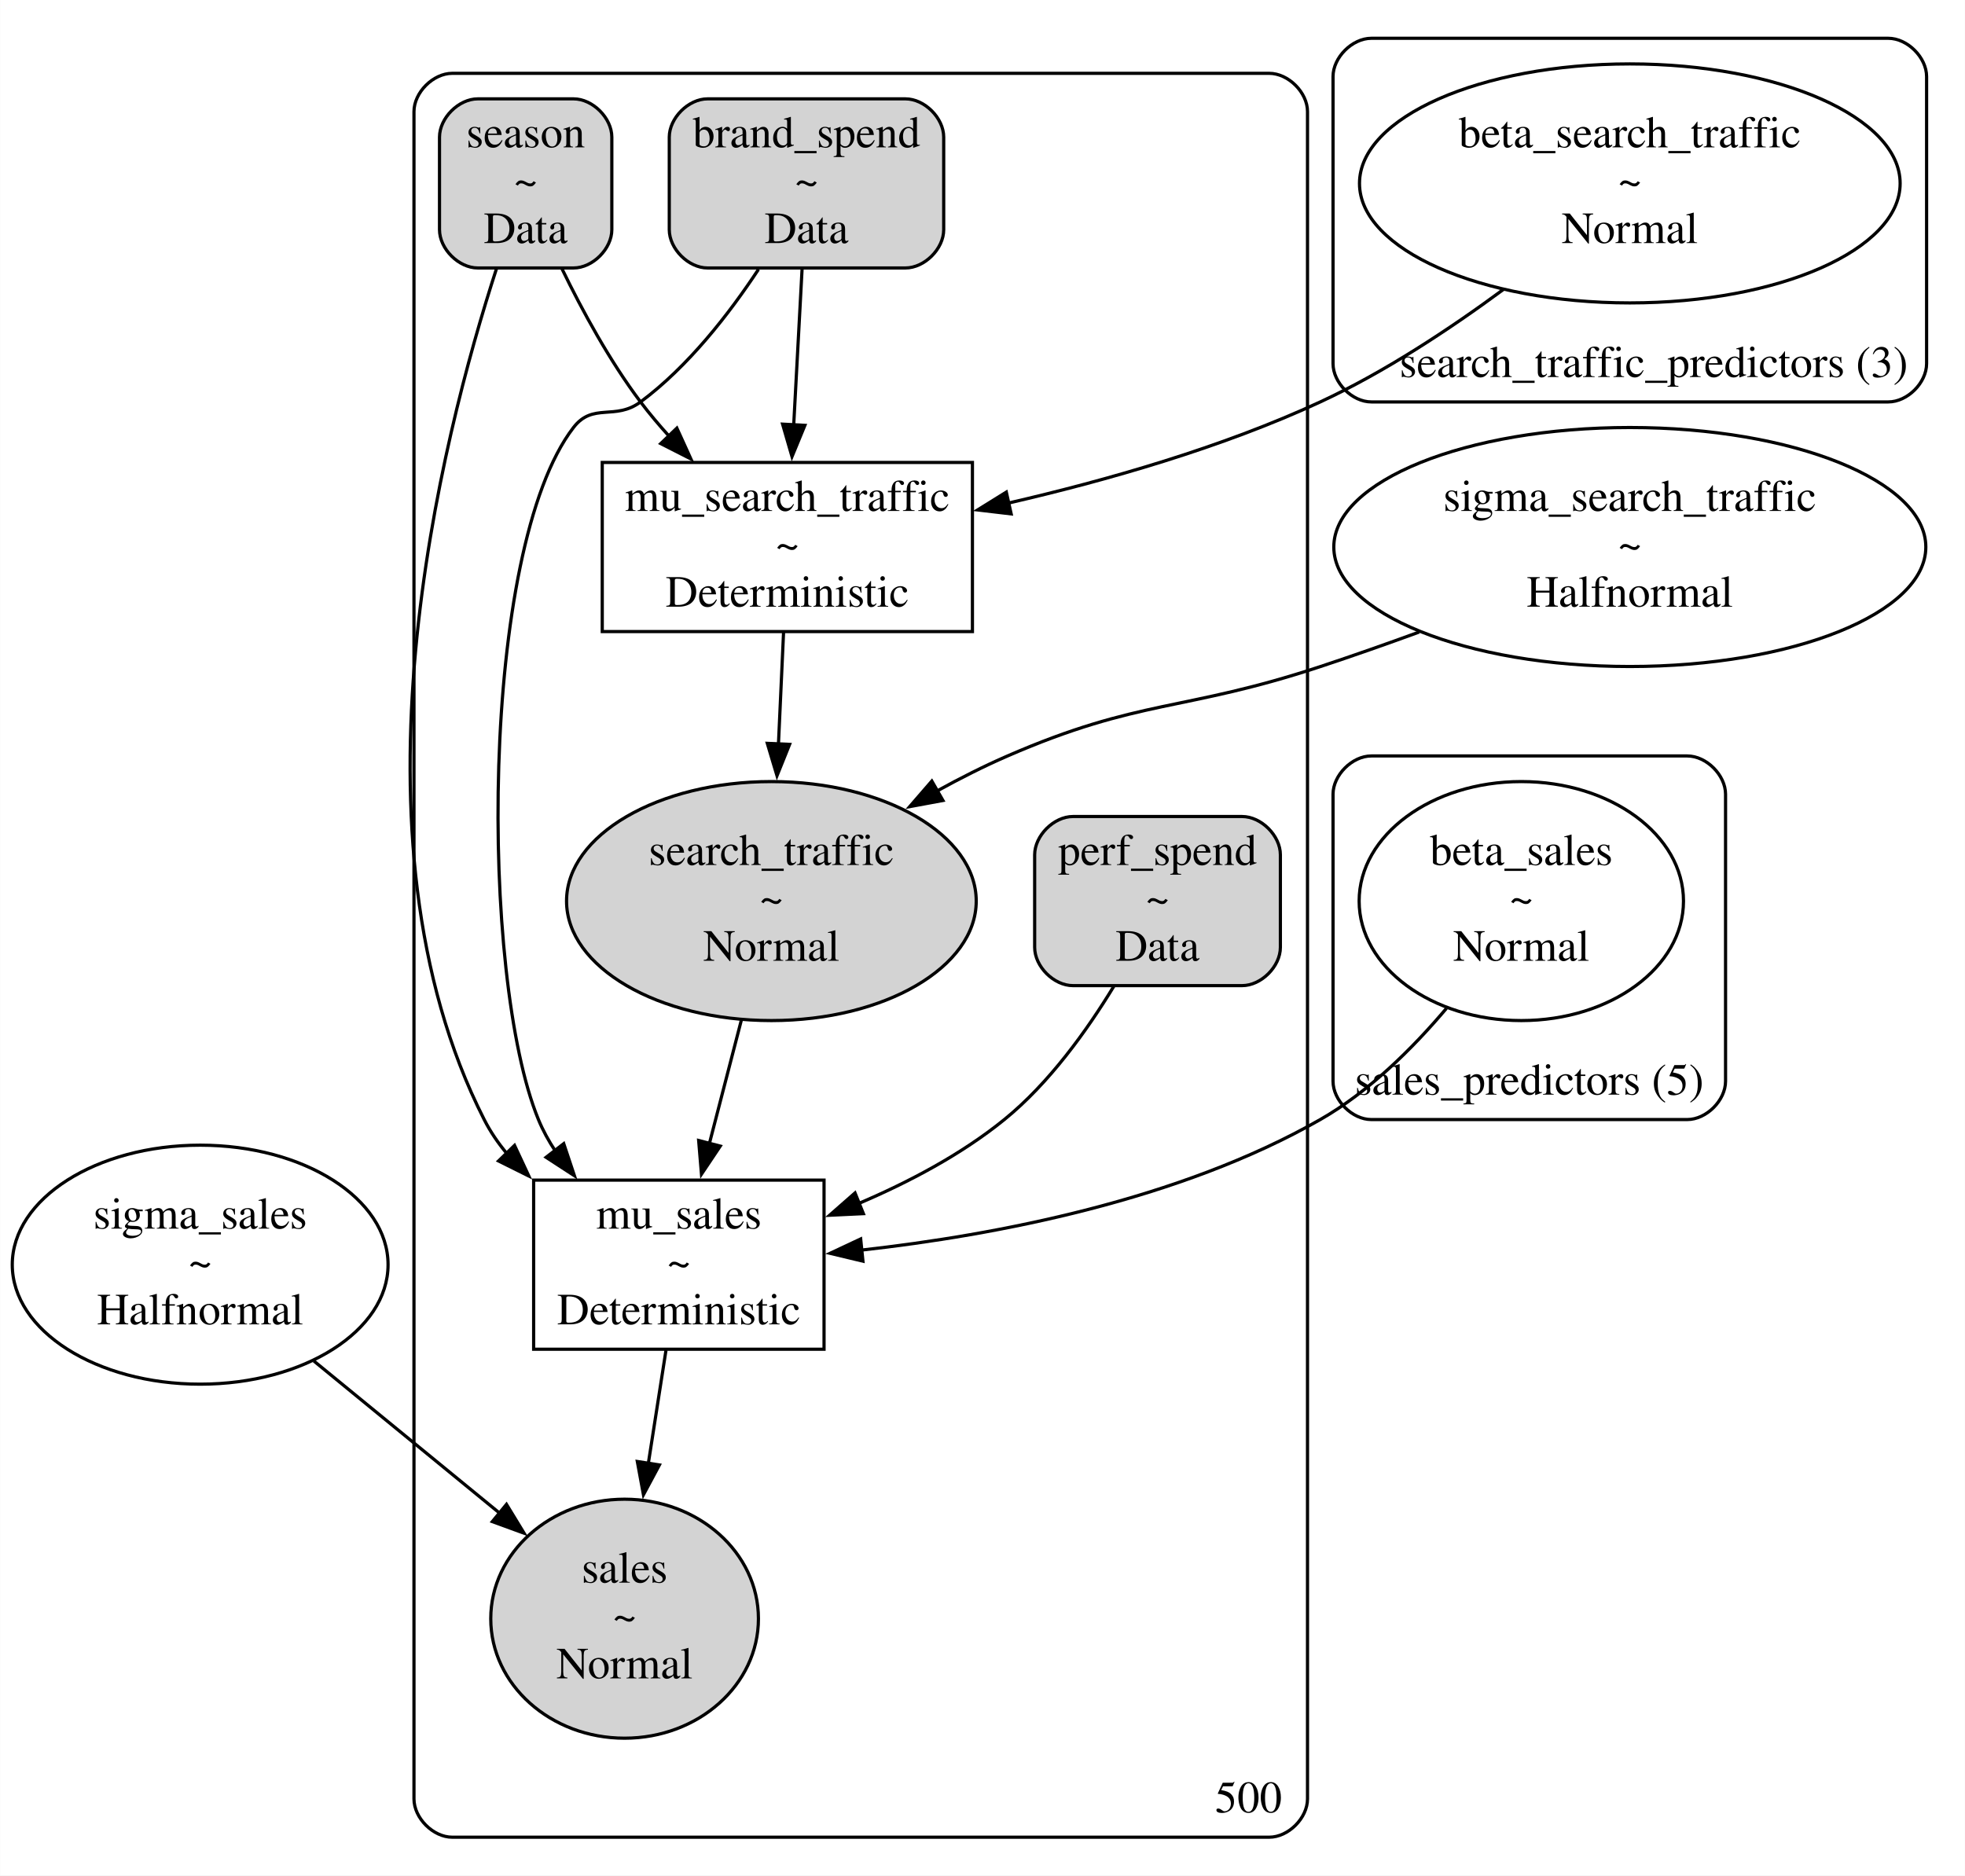
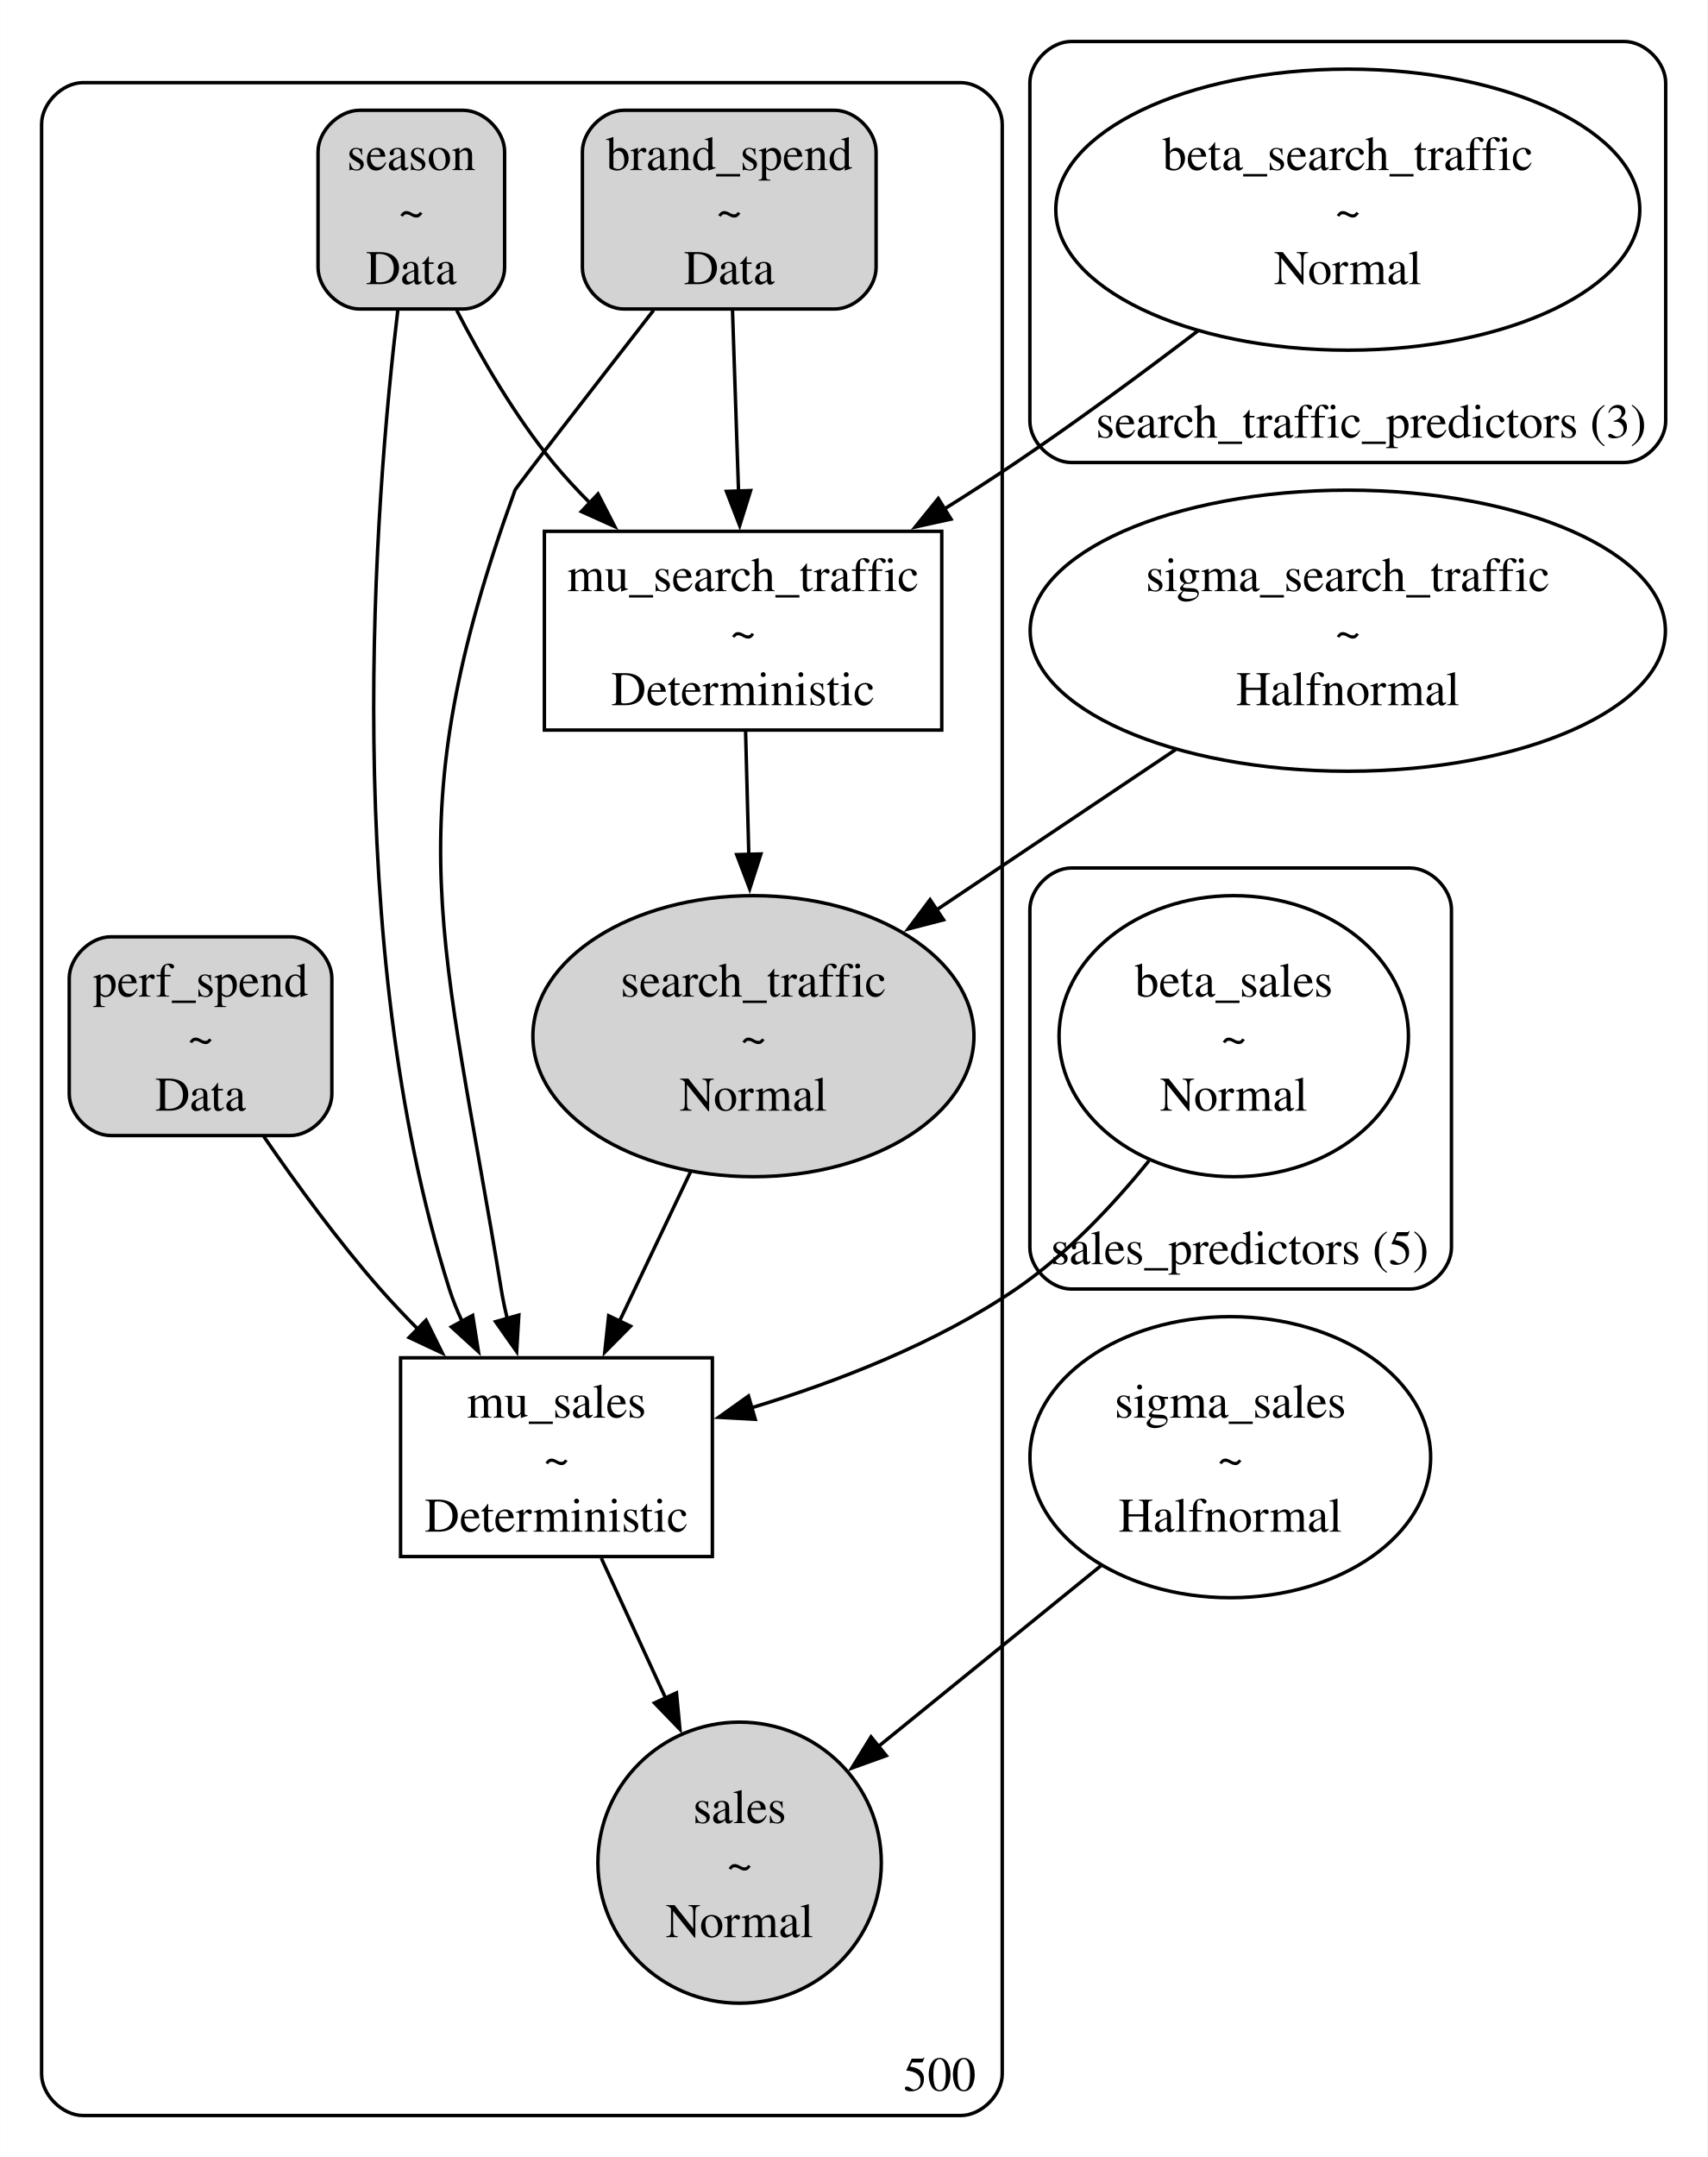
- <svg xmlns="http://www.w3.org/2000/svg" width="616pt" height="588pt" viewBox="0.00 0.00 615.69 587.77">
-   <g id="graph0" class="graph" transform="scale(1 1) rotate(0) translate(4 583.77)">
-     <polygon fill="white" stroke="none" points="-4,4 -4,-583.77 611.69,-583.77 611.69,4 -4,4" />
+ <svg xmlns="http://www.w3.org/2000/svg" width="494pt" height="624pt" viewBox="0.00 0.00 494.00 624.09">
+   <g id="graph0" class="graph" transform="scale(1 1) rotate(0) translate(4 620.09)">
+     <polygon fill="white" stroke="none" points="-4,4 -4,-620.09 490,-620.09 490,4 -4,4" />
    <g id="clust1" class="cluster">
-       <path fill="none" stroke="black" d="M137.69,-8C137.69,-8 393.69,-8 393.69,-8 399.69,-8 405.69,-14 405.69,-20 405.69,-20 405.69,-548.79 405.69,-548.79 405.69,-554.79 399.69,-560.79 393.69,-560.79 393.69,-560.79 137.69,-560.79 137.69,-560.79 131.69,-560.79 125.69,-554.79 125.69,-548.79 125.69,-548.79 125.69,-20 125.69,-20 125.69,-14 131.69,-8 137.69,-8" />
-       <text text-anchor="middle" x="387.19" y="-15.8" font-family="Times,serif" font-size="14.00">500</text>
+       <path fill="none" stroke="black" d="M20,-8C20,-8 274,-8 274,-8 280,-8 286,-14 286,-20 286,-20 286,-584.18 286,-584.18 286,-590.18 280,-596.18 274,-596.18 274,-596.18 20,-596.18 20,-596.18 14,-596.18 8,-590.18 8,-584.18 8,-584.18 8,-20 8,-20 8,-14 14,-8 20,-8" />
+       <text text-anchor="middle" x="267.88" y="-15.2" font-family="Times,serif" font-size="14.00">500</text>
    </g>
    <g id="clust2" class="cluster">
-       <path fill="none" stroke="black" d="M425.69,-232.91C425.69,-232.91 524.69,-232.91 524.69,-232.91 530.69,-232.91 536.69,-238.91 536.69,-244.91 536.69,-244.91 536.69,-334.86 536.69,-334.86 536.69,-340.86 530.69,-346.86 524.69,-346.86 524.69,-346.86 425.69,-346.86 425.69,-346.86 419.69,-346.86 413.69,-340.86 413.69,-334.86 413.69,-334.86 413.69,-244.91 413.69,-244.91 413.69,-238.91 419.69,-232.91 425.69,-232.91" />
-       <text text-anchor="middle" x="475.19" y="-240.71" font-family="Times,serif" font-size="14.00">sales_predictors (5)</text>
+       <path fill="none" stroke="black" d="M306,-247.13C306,-247.13 404,-247.13 404,-247.13 410,-247.13 416,-253.13 416,-259.13 416,-259.13 416,-356.95 416,-356.95 416,-362.95 410,-368.95 404,-368.95 404,-368.95 306,-368.95 306,-368.95 300,-368.95 294,-362.95 294,-356.95 294,-356.95 294,-259.13 294,-259.13 294,-253.13 300,-247.13 306,-247.13" />
+       <text text-anchor="middle" x="354.75" y="-254.33" font-family="Times,serif" font-size="14.00">sales_predictors (5)</text>
    </g>
    <g id="clust3" class="cluster">
-       <path fill="none" stroke="black" d="M425.69,-457.81C425.69,-457.81 587.69,-457.81 587.69,-457.81 593.69,-457.81 599.69,-463.81 599.69,-469.81 599.69,-469.81 599.69,-559.77 599.69,-559.77 599.69,-565.77 593.69,-571.77 587.69,-571.77 587.69,-571.77 425.69,-571.77 425.69,-571.77 419.69,-571.77 413.69,-565.77 413.69,-559.77 413.69,-559.77 413.69,-469.81 413.69,-469.81 413.69,-463.81 419.69,-457.81 425.69,-457.81" />
-       <text text-anchor="middle" x="514.19" y="-465.61" font-family="Times,serif" font-size="14.00">search_traffic_predictors (3)</text>
+       <path fill="none" stroke="black" d="M306,-486.27C306,-486.27 466,-486.27 466,-486.27 472,-486.27 478,-492.27 478,-498.27 478,-498.27 478,-596.09 478,-596.09 478,-602.09 472,-608.09 466,-608.09 466,-608.09 306,-608.09 306,-608.09 300,-608.09 294,-602.09 294,-596.09 294,-596.09 294,-498.27 294,-498.27 294,-492.27 300,-486.27 306,-486.27" />
+       <text text-anchor="middle" x="392.75" y="-493.47" font-family="Times,serif" font-size="14.00">search_traffic_predictors (3)</text>
    </g>
    <g id="node1" class="node">
-       <polygon fill="none" stroke="black" points="300.69,-438.84 184.69,-438.84 184.69,-385.84 300.69,-385.84 300.69,-438.84" />
-       <text text-anchor="middle" x="242.69" y="-423.64" font-family="Times,serif" font-size="14.00">mu_search_traffic</text>
-       <text text-anchor="middle" x="242.69" y="-408.64" font-family="Times,serif" font-size="14.00">~</text>
-       <text text-anchor="middle" x="242.69" y="-393.64" font-family="Times,serif" font-size="14.00">Deterministic</text>
+       <ellipse fill="lightgrey" stroke="black" cx="210" cy="-81.16" rx="41.01" ry="40.66" />
+       <text text-anchor="middle" x="210" y="-92.61" font-family="Times,serif" font-size="14.00">sales</text>
+       <text text-anchor="middle" x="210" y="-76.11" font-family="Times,serif" font-size="14.00">~</text>
+       <text text-anchor="middle" x="210" y="-59.61" font-family="Times,serif" font-size="14.00">Normal</text>
+     </g>
+     <g id="node2" class="node">
+       <polygon fill="none" stroke="black" points="202.12,-227.23 111.88,-227.23 111.88,-169.73 202.12,-169.73 202.12,-227.23" />
+       <text text-anchor="middle" x="157" y="-209.93" font-family="Times,serif" font-size="14.00">mu_sales</text>
+       <text text-anchor="middle" x="157" y="-193.43" font-family="Times,serif" font-size="14.00">~</text>
+       <text text-anchor="middle" x="157" y="-176.93" font-family="Times,serif" font-size="14.00">Deterministic</text>
+     </g>
+     <g id="edge12" class="edge">
+       <path fill="none" stroke="black" d="M169.97,-169.27C175.58,-157.05 182.31,-142.41 188.63,-128.66" />
+       <polygon fill="black" stroke="black" points="191.73,-130.29 192.73,-119.74 185.37,-127.37 191.73,-130.29" />
+     </g>
+     <g id="node3" class="node">
+       <path fill="lightgrey" stroke="black" d="M130,-588.18C130,-588.18 100,-588.18 100,-588.18 94,-588.18 88,-582.18 88,-576.18 88,-576.18 88,-542.68 88,-542.68 88,-536.68 94,-530.68 100,-530.68 100,-530.68 130,-530.68 130,-530.68 136,-530.68 142,-536.68 142,-542.68 142,-542.68 142,-576.18 142,-576.18 142,-582.18 136,-588.18 130,-588.18" />
+       <text text-anchor="middle" x="115" y="-570.88" font-family="Times,serif" font-size="14.00">season</text>
+       <text text-anchor="middle" x="115" y="-554.38" font-family="Times,serif" font-size="14.00">~</text>
+       <text text-anchor="middle" x="115" y="-537.88" font-family="Times,serif" font-size="14.00">Data</text>
+     </g>
+     <g id="edge5" class="edge">
+       <path fill="none" stroke="black" d="M111.11,-530.53C104.43,-475.02 94.31,-347.43 126,-247.13 126.99,-244 128.25,-240.88 129.68,-237.81" />
+       <polygon fill="black" stroke="black" points="132.75,-239.5 134.42,-229.03 126.59,-236.17 132.75,-239.5" />
+     </g>
+     <g id="node6" class="node">
+       <polygon fill="none" stroke="black" points="268.5,-466.36 153.5,-466.36 153.5,-408.86 268.5,-408.86 268.5,-466.36" />
+       <text text-anchor="middle" x="211" y="-449.06" font-family="Times,serif" font-size="14.00">mu_search_traffic</text>
+       <text text-anchor="middle" x="211" y="-432.56" font-family="Times,serif" font-size="14.00">~</text>
+       <text text-anchor="middle" x="211" y="-416.06" font-family="Times,serif" font-size="14.00">Deterministic</text>
+     </g>
+     <g id="edge9" class="edge">
+       <path fill="none" stroke="black" d="M128.14,-530.29C135.34,-516.33 145.04,-499.64 156,-486.27 159.33,-482.21 163.03,-478.21 166.89,-474.36" />
+       <polygon fill="black" stroke="black" points="169.02,-477.16 173.87,-467.74 164.21,-472.08 169.02,-477.16" />
+     </g>
+     <g id="node4" class="node">
+       <ellipse fill="lightgrey" stroke="black" cx="214" cy="-320.29" rx="63.82" ry="40.66" />
+       <text text-anchor="middle" x="214" y="-331.74" font-family="Times,serif" font-size="14.00">search_traffic</text>
+       <text text-anchor="middle" x="214" y="-315.24" font-family="Times,serif" font-size="14.00">~</text>
+       <text text-anchor="middle" x="214" y="-298.74" font-family="Times,serif" font-size="14.00">Normal</text>
+     </g>
+     <g id="edge7" class="edge">
+       <path fill="none" stroke="black" d="M195.81,-281.05C189.21,-267.19 181.77,-251.54 175.17,-237.68" />
+       <polygon fill="black" stroke="black" points="178.43,-236.38 170.98,-228.86 172.11,-239.39 178.43,-236.38" />
    </g>
    <g id="node5" class="node">
-       <ellipse fill="lightgrey" stroke="black" cx="237.69" cy="-301.38" rx="64.19" ry="37.45" />
-       <text text-anchor="middle" x="237.69" y="-312.68" font-family="Times,serif" font-size="14.00">search_traffic</text>
-       <text text-anchor="middle" x="237.69" y="-297.68" font-family="Times,serif" font-size="14.00">~</text>
-       <text text-anchor="middle" x="237.69" y="-282.68" font-family="Times,serif" font-size="14.00">Normal</text>
+       <path fill="lightgrey" stroke="black" d="M80,-349.04C80,-349.04 28,-349.04 28,-349.04 22,-349.04 16,-343.04 16,-337.04 16,-337.04 16,-303.54 16,-303.54 16,-297.54 22,-291.54 28,-291.54 28,-291.54 80,-291.54 80,-291.54 86,-291.54 92,-297.54 92,-303.54 92,-303.54 92,-337.04 92,-337.04 92,-343.04 86,-349.04 80,-349.04" />
+       <text text-anchor="middle" x="54" y="-331.74" font-family="Times,serif" font-size="14.00">perf_spend</text>
+       <text text-anchor="middle" x="54" y="-315.24" font-family="Times,serif" font-size="14.00">~</text>
+       <text text-anchor="middle" x="54" y="-298.74" font-family="Times,serif" font-size="14.00">Data</text>
+     </g>
+     <g id="edge3" class="edge">
+       <path fill="none" stroke="black" d="M72.31,-291.26C81.77,-277.49 93.86,-260.93 106,-247.13 109.47,-243.19 113.23,-239.22 117.08,-235.34" />
+       <polygon fill="black" stroke="black" points="119.26,-238.1 123.96,-228.6 114.36,-233.1 119.26,-238.1" />
    </g>
    <g id="edge1" class="edge">
-       <path fill="none" stroke="black" d="M241.5,-385.52C241.02,-375.02 240.45,-362.55 239.9,-350.5" />
-       <polygon fill="black" stroke="black" points="243.4,-350.49 239.45,-340.66 236.41,-350.81 243.4,-350.49" />
+       <path fill="none" stroke="black" d="M211.73,-408.4C212.02,-397.58 212.35,-384.86 212.67,-372.54" />
+       <polygon fill="black" stroke="black" points="216.16,-373.01 212.92,-362.92 209.16,-372.82 216.16,-373.01" />
    </g>
-     <g id="node2" class="node">
-       <ellipse fill="lightgrey" stroke="black" cx="191.69" cy="-76.48" rx="41.94" ry="37.45" />
-       <text text-anchor="middle" x="191.69" y="-87.78" font-family="Times,serif" font-size="14.00">sales</text>
-       <text text-anchor="middle" x="191.69" y="-72.78" font-family="Times,serif" font-size="14.00">~</text>
-       <text text-anchor="middle" x="191.69" y="-57.78" font-family="Times,serif" font-size="14.00">Normal</text>
+     <g id="node7" class="node">
+       <path fill="lightgrey" stroke="black" d="M237.5,-588.18C237.5,-588.18 176.5,-588.18 176.5,-588.18 170.5,-588.18 164.5,-582.18 164.5,-576.18 164.5,-576.18 164.5,-542.68 164.5,-542.68 164.5,-536.68 170.5,-530.68 176.5,-530.68 176.5,-530.68 237.5,-530.68 237.5,-530.68 243.5,-530.68 249.5,-536.68 249.5,-542.68 249.5,-542.68 249.5,-576.18 249.5,-576.18 249.5,-582.18 243.5,-588.18 237.5,-588.18" />
+       <text text-anchor="middle" x="207" y="-570.88" font-family="Times,serif" font-size="14.00">brand_spend</text>
+       <text text-anchor="middle" x="207" y="-554.38" font-family="Times,serif" font-size="14.00">~</text>
+       <text text-anchor="middle" x="207" y="-537.88" font-family="Times,serif" font-size="14.00">Data</text>
    </g>
-     <g id="node3" class="node">
-       <path fill="lightgrey" stroke="black" d="M279.69,-552.79C279.69,-552.79 217.69,-552.79 217.69,-552.79 211.69,-552.79 205.69,-546.79 205.69,-540.79 205.69,-540.79 205.69,-511.79 205.69,-511.79 205.69,-505.79 211.69,-499.79 217.69,-499.79 217.69,-499.79 279.69,-499.79 279.69,-499.79 285.69,-499.79 291.69,-505.79 291.69,-511.79 291.69,-511.79 291.69,-540.79 291.69,-540.79 291.69,-546.79 285.69,-552.79 279.69,-552.79" />
-       <text text-anchor="middle" x="248.69" y="-537.59" font-family="Times,serif" font-size="14.00">brand_spend</text>
-       <text text-anchor="middle" x="248.69" y="-522.59" font-family="Times,serif" font-size="14.00">~</text>
-       <text text-anchor="middle" x="248.69" y="-507.59" font-family="Times,serif" font-size="14.00">Data</text>
+     <g id="edge6" class="edge">
+       <path fill="none" stroke="black" d="M185.11,-530.33C167.38,-507.54 145.29,-479.06 145,-478.27 110.02,-381.67 124.43,-348.53 141,-247.13 141.46,-244.31 142.07,-241.42 142.77,-238.54" />
+       <polygon fill="black" stroke="black" points="146.11,-239.6 145.48,-229.03 139.38,-237.69 146.11,-239.6" />
    </g>
    <g id="edge10" class="edge">
-       <path fill="none" stroke="black" d="M247.3,-499.32C246.52,-484.77 245.53,-466.37 244.67,-450.33" />
-       <polygon fill="black" stroke="black" points="248.19,-450.47 244.15,-440.67 241.2,-450.85 248.19,-450.47" />
+       <path fill="none" stroke="black" d="M207.94,-530.34C208.46,-514.71 209.12,-495.02 209.69,-477.89" />
+       <polygon fill="black" stroke="black" points="213.18,-478.15 210.02,-468.04 206.19,-477.92 213.18,-478.15" />
    </g>
-     <g id="node7" class="node">
-       <polygon fill="none" stroke="black" points="254.19,-213.93 163.19,-213.93 163.19,-160.93 254.19,-160.93 254.19,-213.93" />
-       <text text-anchor="middle" x="208.69" y="-198.73" font-family="Times,serif" font-size="14.00">mu_sales</text>
-       <text text-anchor="middle" x="208.69" y="-183.73" font-family="Times,serif" font-size="14.00">~</text>
-       <text text-anchor="middle" x="208.69" y="-168.73" font-family="Times,serif" font-size="14.00">Deterministic</text>
-     </g>
-     <g id="edge3" class="edge">
-       <path fill="none" stroke="black" d="M233.65,-499.36C224.48,-485.45 211.65,-468.93 196.69,-457.81 188.67,-451.86 181.79,-457.72 175.69,-449.81 146.23,-411.59 146.34,-277.55 164.69,-232.91 166.09,-229.49 167.9,-226.2 169.98,-223.06" />
-       <polygon fill="black" stroke="black" points="172.62,-225.36 175.97,-215.3 167.09,-221.08 172.62,-225.36" />
-     </g>
-     <g id="node4" class="node">
-       <path fill="lightgrey" stroke="black" d="M175.69,-552.79C175.69,-552.79 145.69,-552.79 145.69,-552.79 139.69,-552.79 133.69,-546.79 133.69,-540.79 133.69,-540.79 133.69,-511.79 133.69,-511.79 133.69,-505.79 139.69,-499.79 145.69,-499.79 145.69,-499.79 175.69,-499.79 175.69,-499.79 181.69,-499.79 187.69,-505.79 187.69,-511.79 187.69,-511.79 187.69,-540.79 187.69,-540.79 187.69,-546.79 181.69,-552.79 175.69,-552.79" />
-       <text text-anchor="middle" x="160.69" y="-537.59" font-family="Times,serif" font-size="14.00">season</text>
-       <text text-anchor="middle" x="160.69" y="-522.59" font-family="Times,serif" font-size="14.00">~</text>
-       <text text-anchor="middle" x="160.69" y="-507.59" font-family="Times,serif" font-size="14.00">Data</text>
-     </g>
-     <g id="edge9" class="edge">
-       <path fill="none" stroke="black" d="M172.09,-499.49C178.44,-486.42 187.02,-470.64 196.69,-457.81 199.47,-454.12 202.57,-450.45 205.8,-446.9" />
-       <polygon fill="black" stroke="black" points="208.07,-449.6 212.46,-439.95 203.01,-444.75 208.07,-449.6" />
-     </g>
-     <g id="edge5" class="edge">
-       <path fill="none" stroke="black" d="M151.58,-499.67C134.31,-446.54 102.44,-321.91 147.69,-232.91 149.61,-229.12 152.03,-225.58 154.78,-222.28" />
-       <polygon fill="black" stroke="black" points="157.2,-224.81 161.68,-215.21 152.19,-219.93 157.2,-224.81" />
-     </g>
-     <g id="edge7" class="edge">
-       <path fill="none" stroke="black" d="M228.27,-264.04C225.06,-251.62 221.46,-237.73 218.23,-225.27" />
-       <polygon fill="black" stroke="black" points="221.67,-224.59 215.78,-215.79 214.9,-226.35 221.67,-224.59" />
-     </g>
-     <g id="node6" class="node">
-       <path fill="lightgrey" stroke="black" d="M385.19,-327.88C385.19,-327.88 332.19,-327.88 332.19,-327.88 326.19,-327.88 320.19,-321.88 320.19,-315.88 320.19,-315.88 320.19,-286.88 320.19,-286.88 320.19,-280.88 326.19,-274.88 332.19,-274.88 332.19,-274.88 385.19,-274.88 385.19,-274.88 391.19,-274.88 397.19,-280.88 397.19,-286.88 397.19,-286.88 397.19,-315.88 397.19,-315.88 397.19,-321.88 391.19,-327.88 385.19,-327.88" />
-       <text text-anchor="middle" x="358.69" y="-312.68" font-family="Times,serif" font-size="14.00">perf_spend</text>
-       <text text-anchor="middle" x="358.69" y="-297.68" font-family="Times,serif" font-size="14.00">~</text>
-       <text text-anchor="middle" x="358.69" y="-282.68" font-family="Times,serif" font-size="14.00">Data</text>
+     <g id="node8" class="node">
+       <ellipse fill="none" stroke="black" cx="353" cy="-320.29" rx="50.56" ry="40.66" />
+       <text text-anchor="middle" x="353" y="-331.74" font-family="Times,serif" font-size="14.00">beta_sales</text>
+       <text text-anchor="middle" x="353" y="-315.24" font-family="Times,serif" font-size="14.00">~</text>
+       <text text-anchor="middle" x="353" y="-298.74" font-family="Times,serif" font-size="14.00">Normal</text>
    </g>
    <g id="edge4" class="edge">
-       <path fill="none" stroke="black" d="M345.01,-274.69C336.6,-260.85 324.75,-244.32 310.69,-232.91 297.22,-221.97 280.64,-213.23 264.8,-206.5" />
-       <polygon fill="black" stroke="black" points="266.52,-203.42 255.94,-202.92 263.9,-209.91 266.52,-203.42" />
+       <path fill="none" stroke="black" d="M328.46,-284.23C317.87,-271.15 304.56,-257.07 290,-247.13 266.96,-231.42 238.16,-220.27 213.26,-212.72" />
+       <polygon fill="black" stroke="black" points="214.52,-209.44 203.94,-210.02 212.57,-216.17 214.52,-209.44" />
+     </g>
+     <g id="node9" class="node">
+       <ellipse fill="none" stroke="black" cx="352" cy="-198.48" rx="57.98" ry="40.66" />
+       <text text-anchor="middle" x="352" y="-209.93" font-family="Times,serif" font-size="14.00">sigma_sales</text>
+       <text text-anchor="middle" x="352" y="-193.43" font-family="Times,serif" font-size="14.00">~</text>
+       <text text-anchor="middle" x="352" y="-176.93" font-family="Times,serif" font-size="14.00">Halfnormal</text>
    </g>
    <g id="edge11" class="edge">
-       <path fill="none" stroke="black" d="M204.66,-160.61C202.99,-149.91 201,-137.16 199.09,-124.89" />
-       <polygon fill="black" stroke="black" points="202.6,-124.67 197.6,-115.33 195.68,-125.75 202.6,-124.67" />
+       <path fill="none" stroke="black" d="M314.69,-167.18C294.79,-151.02 270.3,-131.12 250,-114.65" />
+       <polygon fill="black" stroke="black" points="252.44,-112.12 242.47,-108.53 248.03,-117.55 252.44,-112.12" />
    </g>
-     <g id="node8" class="node">
-       <ellipse fill="none" stroke="black" cx="472.69" cy="-301.38" rx="50.82" ry="37.45" />
-       <text text-anchor="middle" x="472.69" y="-312.68" font-family="Times,serif" font-size="14.00">beta_sales</text>
-       <text text-anchor="middle" x="472.69" y="-297.68" font-family="Times,serif" font-size="14.00">~</text>
-       <text text-anchor="middle" x="472.69" y="-282.68" font-family="Times,serif" font-size="14.00">Normal</text>
-     </g>
-     <g id="edge6" class="edge">
-       <path fill="none" stroke="black" d="M449.23,-267.76C438.53,-255.09 424.86,-241.57 409.69,-232.91 365.43,-207.64 308.12,-196.72 266.02,-192.01" />
-       <polygon fill="black" stroke="black" points="266.38,-188.53 256.08,-190.99 265.67,-195.49 266.38,-188.53" />
-     </g>
-     <g id="node9" class="node">
-       <ellipse fill="none" stroke="black" cx="506.69" cy="-412.34" rx="92.76" ry="37.45" />
-       <text text-anchor="middle" x="506.69" y="-423.64" font-family="Times,serif" font-size="14.00">sigma_search_traffic</text>
-       <text text-anchor="middle" x="506.69" y="-408.64" font-family="Times,serif" font-size="14.00">~</text>
-       <text text-anchor="middle" x="506.69" y="-393.64" font-family="Times,serif" font-size="14.00">Halfnormal</text>
+     <g id="node10" class="node">
+       <ellipse fill="none" stroke="black" cx="386" cy="-437.61" rx="91.92" ry="40.66" />
+       <text text-anchor="middle" x="386" y="-449.06" font-family="Times,serif" font-size="14.00">sigma_search_traffic</text>
+       <text text-anchor="middle" x="386" y="-432.56" font-family="Times,serif" font-size="14.00">~</text>
+       <text text-anchor="middle" x="386" y="-416.06" font-family="Times,serif" font-size="14.00">Halfnormal</text>
    </g>
    <g id="edge2" class="edge">
-       <path fill="none" stroke="black" d="M440.68,-385.69C430.36,-381.92 419.77,-378.19 409.69,-374.86 366.68,-360.65 353.24,-364.91 311.69,-346.86 304.32,-343.66 296.79,-339.85 289.49,-335.82" />
-       <polygon fill="black" stroke="black" points="291.45,-332.91 281.03,-330.98 287.97,-338.99 291.45,-332.91" />
-     </g>
-     <g id="node10" class="node">
-       <ellipse fill="none" stroke="black" cx="58.69" cy="-187.43" rx="58.88" ry="37.45" />
-       <text text-anchor="middle" x="58.69" y="-198.73" font-family="Times,serif" font-size="14.00">sigma_sales</text>
-       <text text-anchor="middle" x="58.69" y="-183.73" font-family="Times,serif" font-size="14.00">~</text>
-       <text text-anchor="middle" x="58.69" y="-168.73" font-family="Times,serif" font-size="14.00">Halfnormal</text>
-     </g>
-     <g id="edge12" class="edge">
-       <path fill="none" stroke="black" d="M94.33,-157.23C112.32,-142.5 134.17,-124.59 152.62,-109.49" />
-       <polygon fill="black" stroke="black" points="154.68,-112.32 160.19,-103.28 150.24,-106.91 154.68,-112.32" />
+       <path fill="none" stroke="black" d="M336.25,-403.26C314.56,-388.71 289.1,-371.64 267.05,-356.86" />
+       <polygon fill="black" stroke="black" points="269.01,-353.96 258.76,-351.3 265.12,-359.78 269.01,-353.96" />
    </g>
    <g id="node11" class="node">
-       <ellipse fill="none" stroke="black" cx="506.69" cy="-526.29" rx="84.71" ry="37.45" />
-       <text text-anchor="middle" x="506.69" y="-537.59" font-family="Times,serif" font-size="14.00">beta_search_traffic</text>
-       <text text-anchor="middle" x="506.69" y="-522.59" font-family="Times,serif" font-size="14.00">~</text>
-       <text text-anchor="middle" x="506.69" y="-507.59" font-family="Times,serif" font-size="14.00">Normal</text>
+       <ellipse fill="none" stroke="black" cx="386" cy="-559.43" rx="84.5" ry="40.66" />
+       <text text-anchor="middle" x="386" y="-570.88" font-family="Times,serif" font-size="14.00">beta_search_traffic</text>
+       <text text-anchor="middle" x="386" y="-554.38" font-family="Times,serif" font-size="14.00">~</text>
+       <text text-anchor="middle" x="386" y="-537.88" font-family="Times,serif" font-size="14.00">Normal</text>
    </g>
    <g id="edge8" class="edge">
-       <path fill="none" stroke="black" d="M467.07,-493.05C450.2,-480.6 429.79,-467.13 409.69,-457.81 378.9,-443.54 342.72,-433.2 311.92,-426.1" />
-       <polygon fill="black" stroke="black" points="312.83,-422.72 302.31,-423.96 311.31,-429.55 312.83,-422.72" />
+       <path fill="none" stroke="black" d="M342.71,-524.42C326.45,-512.04 307.63,-498.17 290,-486.27 283.34,-481.77 276.25,-477.21 269.16,-472.77" />
+       <polygon fill="black" stroke="black" points="271.17,-469.9 260.82,-467.62 267.49,-475.85 271.17,-469.9" />
    </g>
  </g>
</svg>
